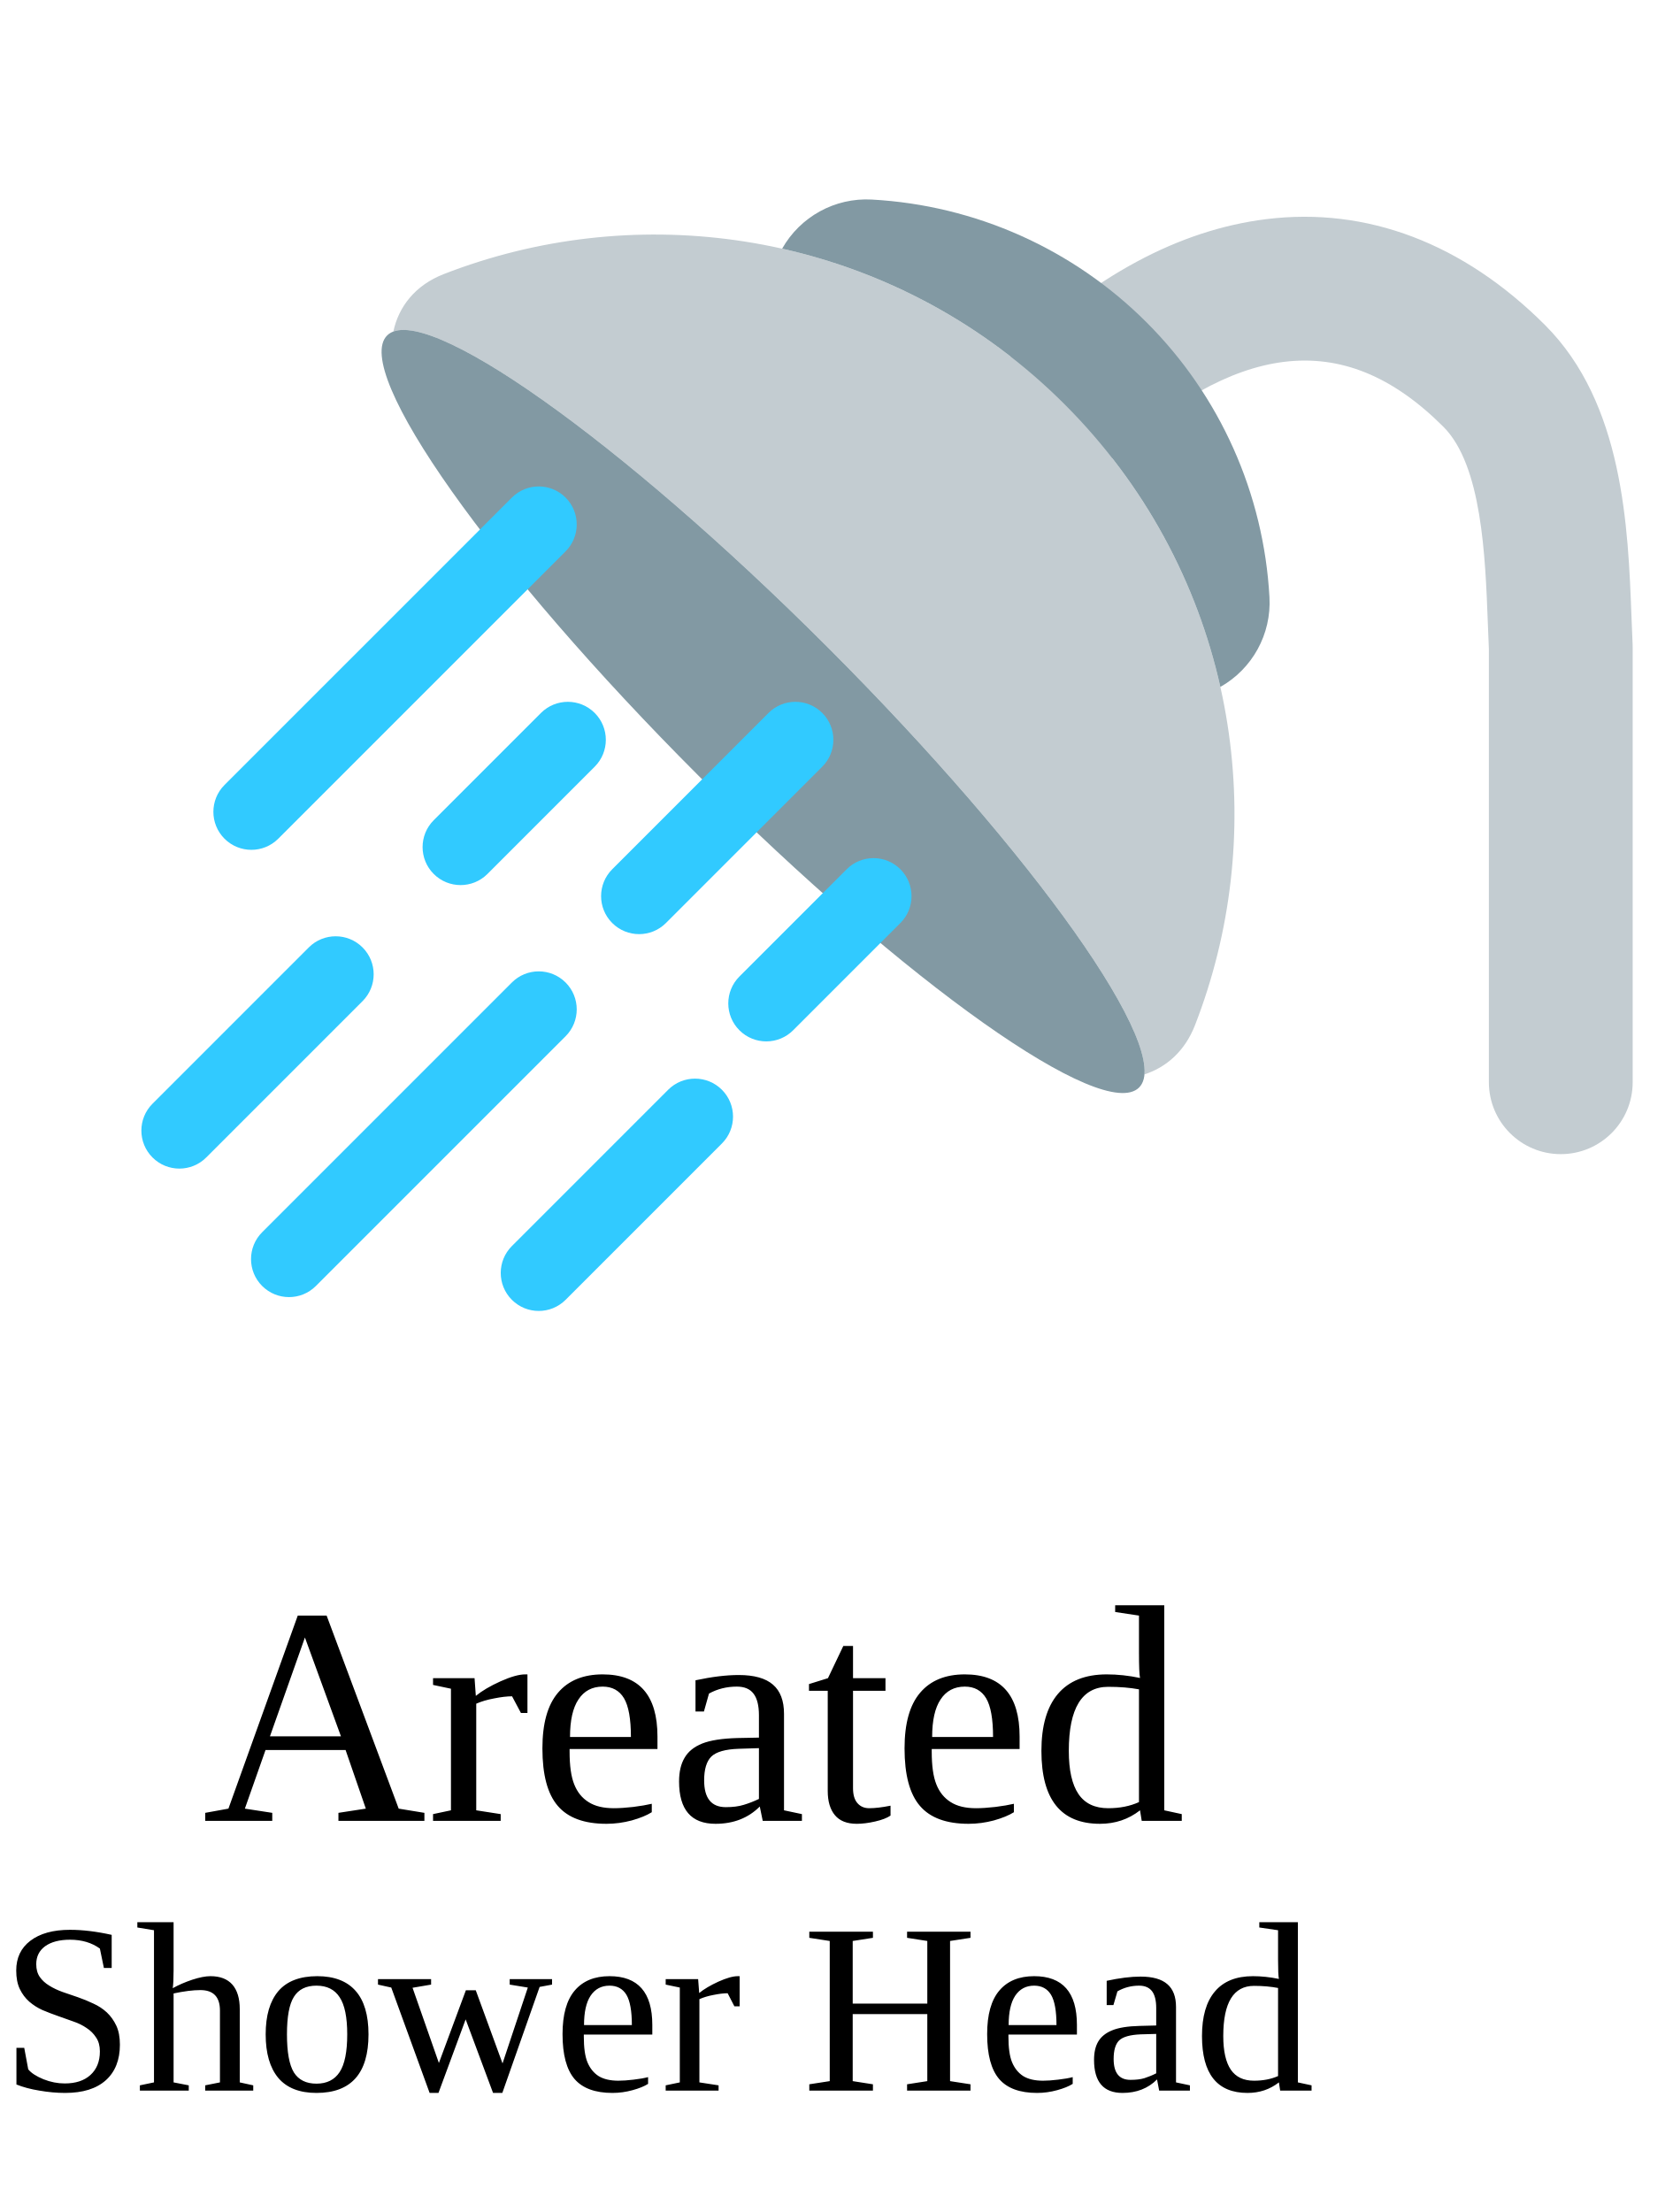
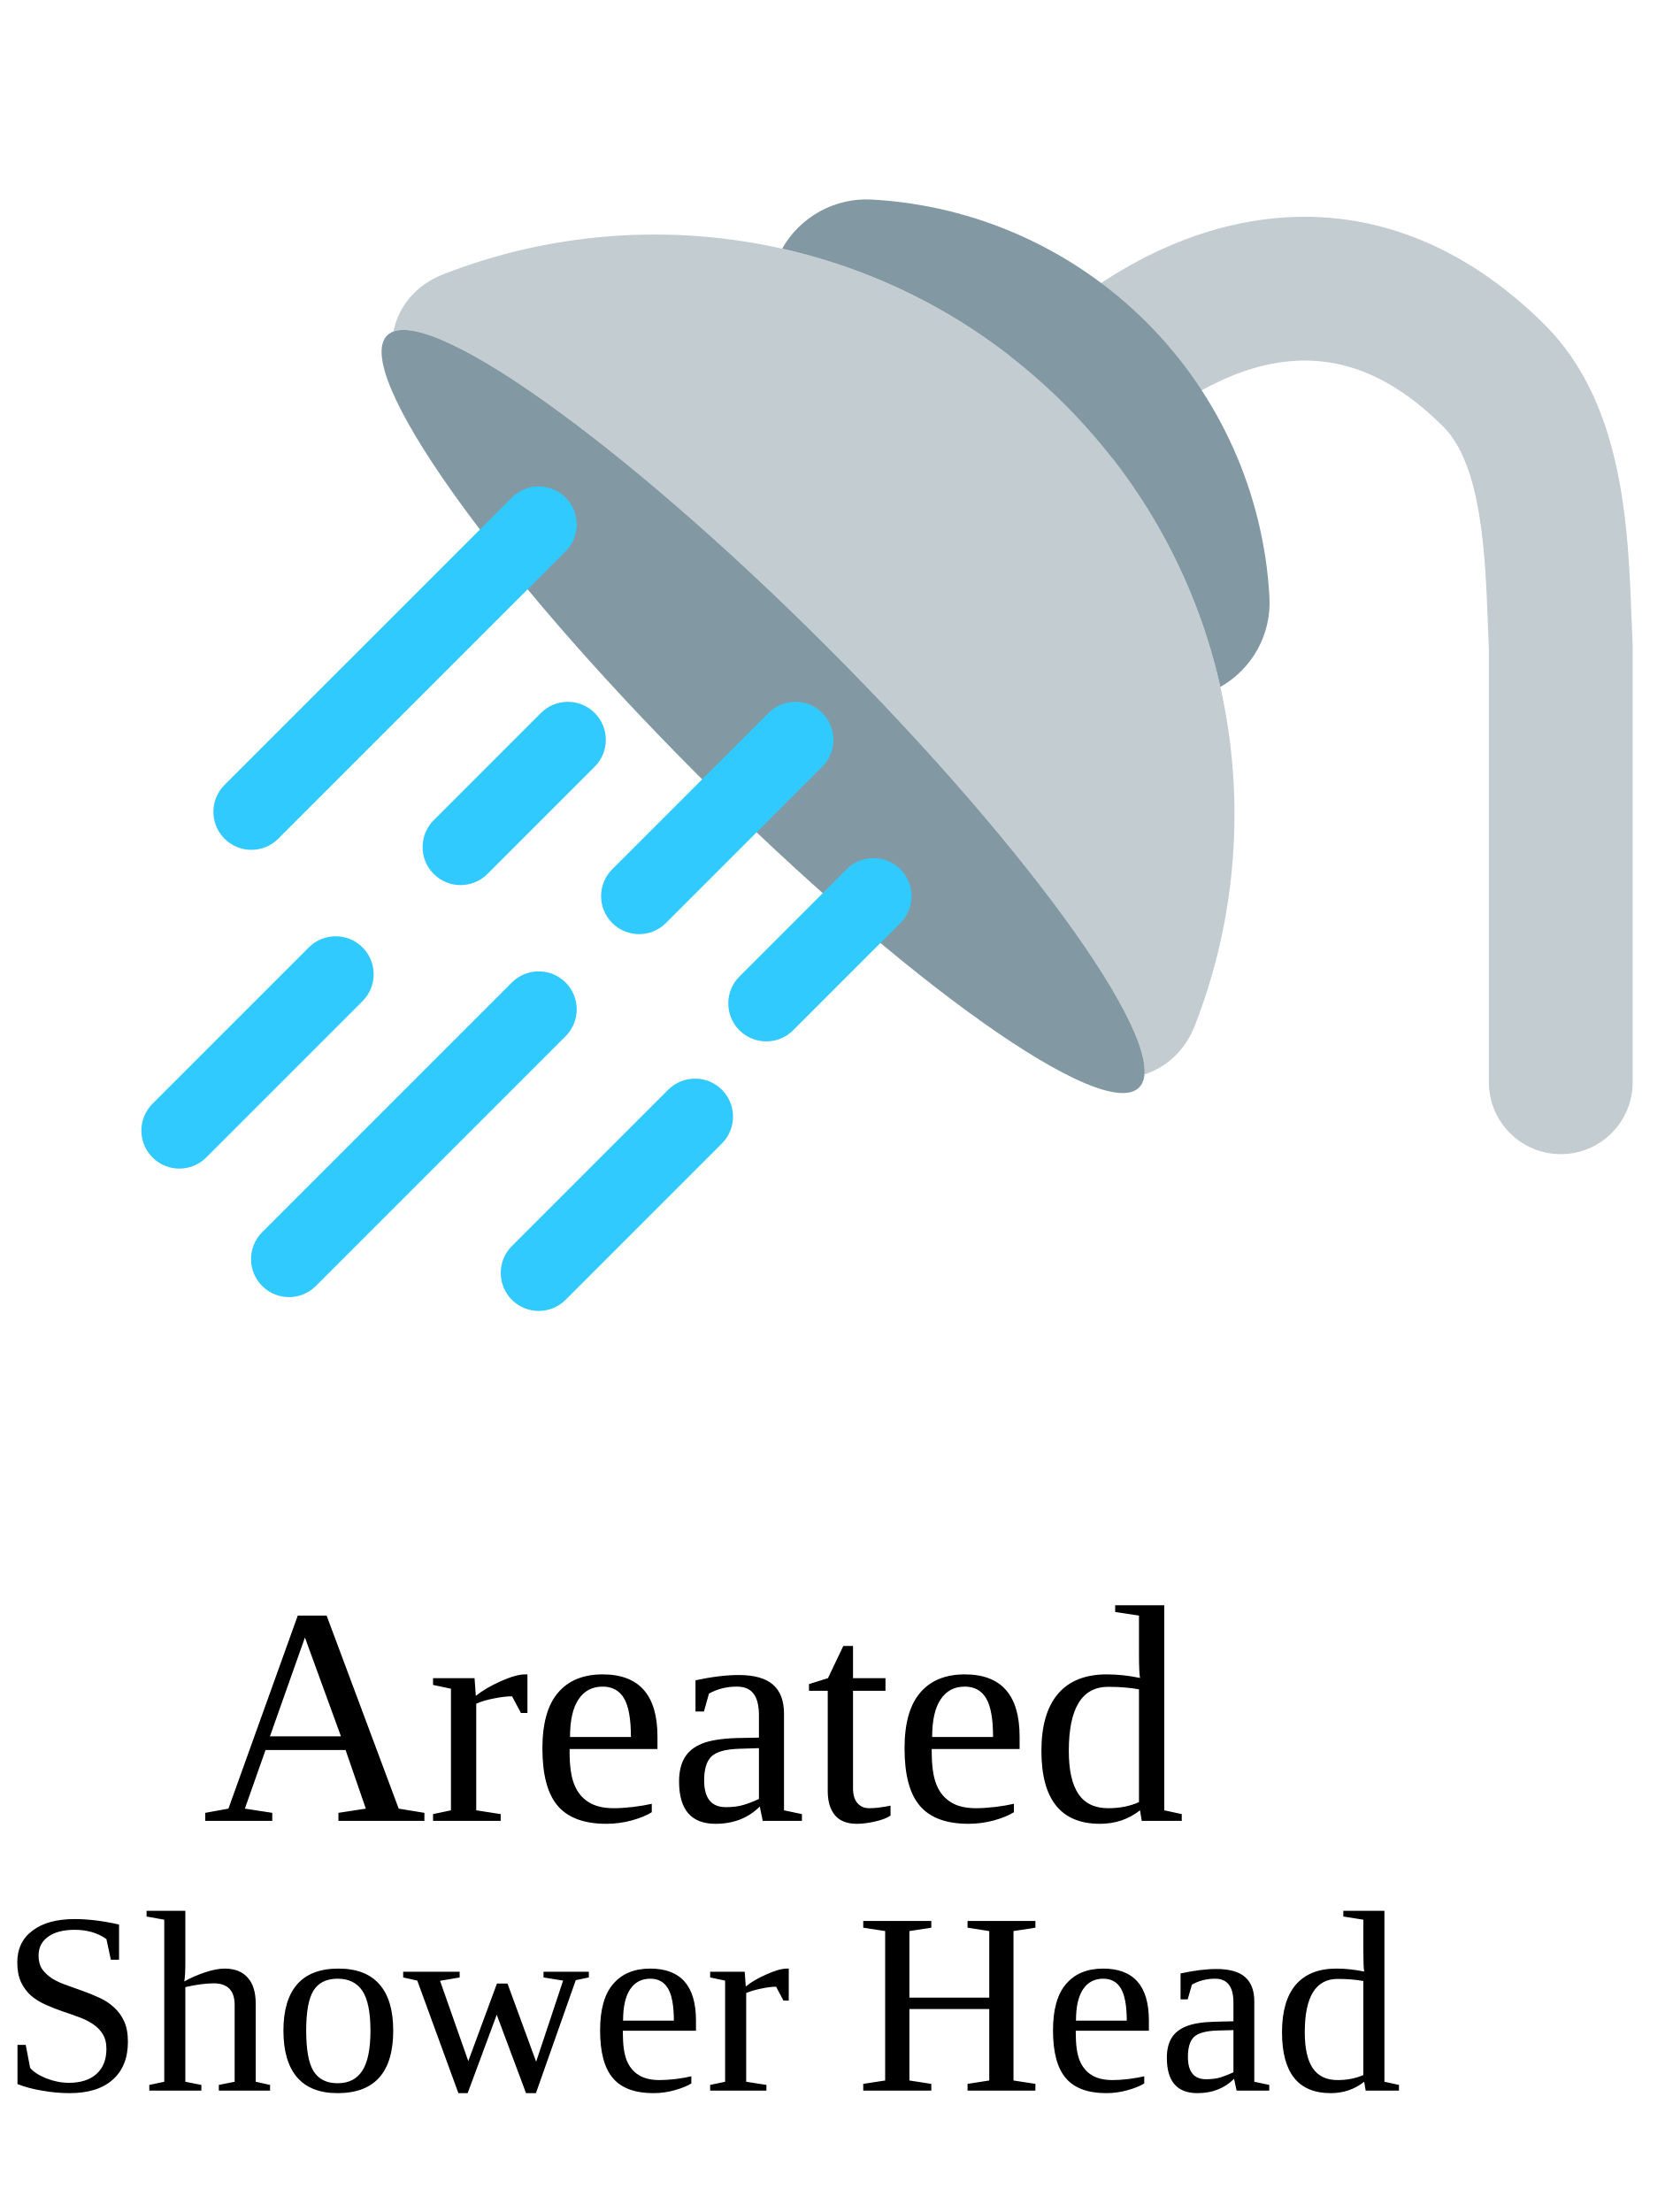
<svg xmlns="http://www.w3.org/2000/svg" width="100%" height="132%" viewBox="0 0 124 164">
  <g transform="translate(10, 10) scale(0.22)">
    <path fill="#C3CCD1" d="M504.79 171.574c-.136-2.87-.248-5.863-.364-8.948c-1.148-30.431-2.721-72.107-29.12-98.508c-27.57-27.57-60.066-39.92-93.985-35.719c-29.462 3.651-58.425 19.247-86.119 46.355C239.99 31.689 166.996 22.42 104.107 46.917c-9.664 3.764-15.216 11.011-16.988 19.364c16.28-6.094 79.699 39.713 146.323 106.337c63.805 63.805 108.51 124.665 106.827 144.001c7.36-2.384 13.624-7.829 17.012-16.526c24.493-62.874 15.238-135.847-27.802-191.053c19.557-19.022 39.499-30.275 57.802-32.543c19.079-2.363 36.66 4.798 53.756 21.892c12.956 12.956 14.114 43.652 14.959 66.065c.115 3.038.227 5.99.357 8.831v145.977c0 13.383 10.85 24.232 24.232 24.232s24.232-10.85 24.232-24.232V172.719l-.027-1.145z" />
    <path fill="#8299A3" d="M233.441 172.617c69.986 69.986 117.003 136.438 105.017 148.424c-11.987 11.987-78.439-35.031-148.424-105.017S73.03 79.587 85.017 67.6s78.438 35.031 148.424 105.017zM382.4 155.819a141.933 141.933 0 0 0-41.404-92.618a141.934 141.934 0 0 0-92.619-41.405c-12.484-.692-24.16 5.81-30.223 16.549c34.897 7.826 68.064 25.312 95.229 52.477c27.163 27.163 44.647 60.326 52.472 95.219c10.737-6.063 17.238-17.735 16.545-30.222z" />
    <path fill="#31CAFF" d="M145.174 392.59l52.678-52.679c5.001-5.001 5.001-13.11 0-18.111c-5.001-5.002-13.11-5.002-18.111 0l-52.678 52.679c-5.001 5.001-5.001 13.11 0 18.111c2.5 2.501 5.778 3.751 9.056 3.751s6.555-1.25 9.055-3.751zm-26.339-143.517l36.148-36.148c5.001-5.001 5.001-13.11 0-18.111c-5.001-5.002-13.11-5.002-18.111 0l-36.148 36.148c-5.001 5.001-5.001 13.11 0 18.111c2.5 2.501 5.778 3.751 9.056 3.751s6.555-1.25 9.055-3.751zm-70.51-11.879l96.849-96.849c5.001-5.001 5.001-13.11 0-18.111c-5.001-5.002-13.11-5.002-18.111 0l-96.849 96.849c-5.001 5.001-5.001 13.11 0 18.111c2.5 2.501 5.778 3.751 9.056 3.751s6.555-1.25 9.055-3.751zm130.672 28.409l52.678-52.678c5.001-5.001 5.001-13.11 0-18.111c-5.001-5.002-13.11-5.002-18.111 0l-52.678 52.678c-5.001 5.001-5.001 13.11 0 18.111c2.5 2.501 5.778 3.751 9.056 3.751s6.555-1.25 9.055-3.751zM24.056 344.619l52.678-52.678c5.001-5.001 5.001-13.11 0-18.111c-5.001-5.002-13.11-5.002-18.111 0L5.944 326.508c-5.001 5.001-5.001 13.11 0 18.111c2.5 2.501 5.778 3.751 9.056 3.751s6.555-1.25 9.056-3.751zm36.957 43.306l84.161-84.162c5.001-5.001 5.001-13.11 0-18.111c-5.001-5.002-13.11-5.002-18.111 0l-84.161 84.162c-5.001 5.001-5.001 13.11 0 18.111c2.5 2.501 5.778 3.751 9.056 3.751s6.555-1.25 9.055-3.751zm151.797-82.423c-3.277 0-6.555-1.25-9.056-3.751c-5.001-5.001-5.001-13.11 0-18.111l36.148-36.148c5.001-5.002 13.11-5.002 18.111 0c5.002 5.001 5.002 13.11 0 18.111l-36.148 36.148a12.763 12.763 0 0 1-9.055 3.751z" />
  </g>
  <text x="15" y="135" fill="black" font-size="x-large">Areated</text>
-   <text x="0" y="155" fill="black" font-size="18px">Shower Head</text>
+   <text x="0" y="155" fill="black" font-size="large">Shower Head</text>
</svg>
